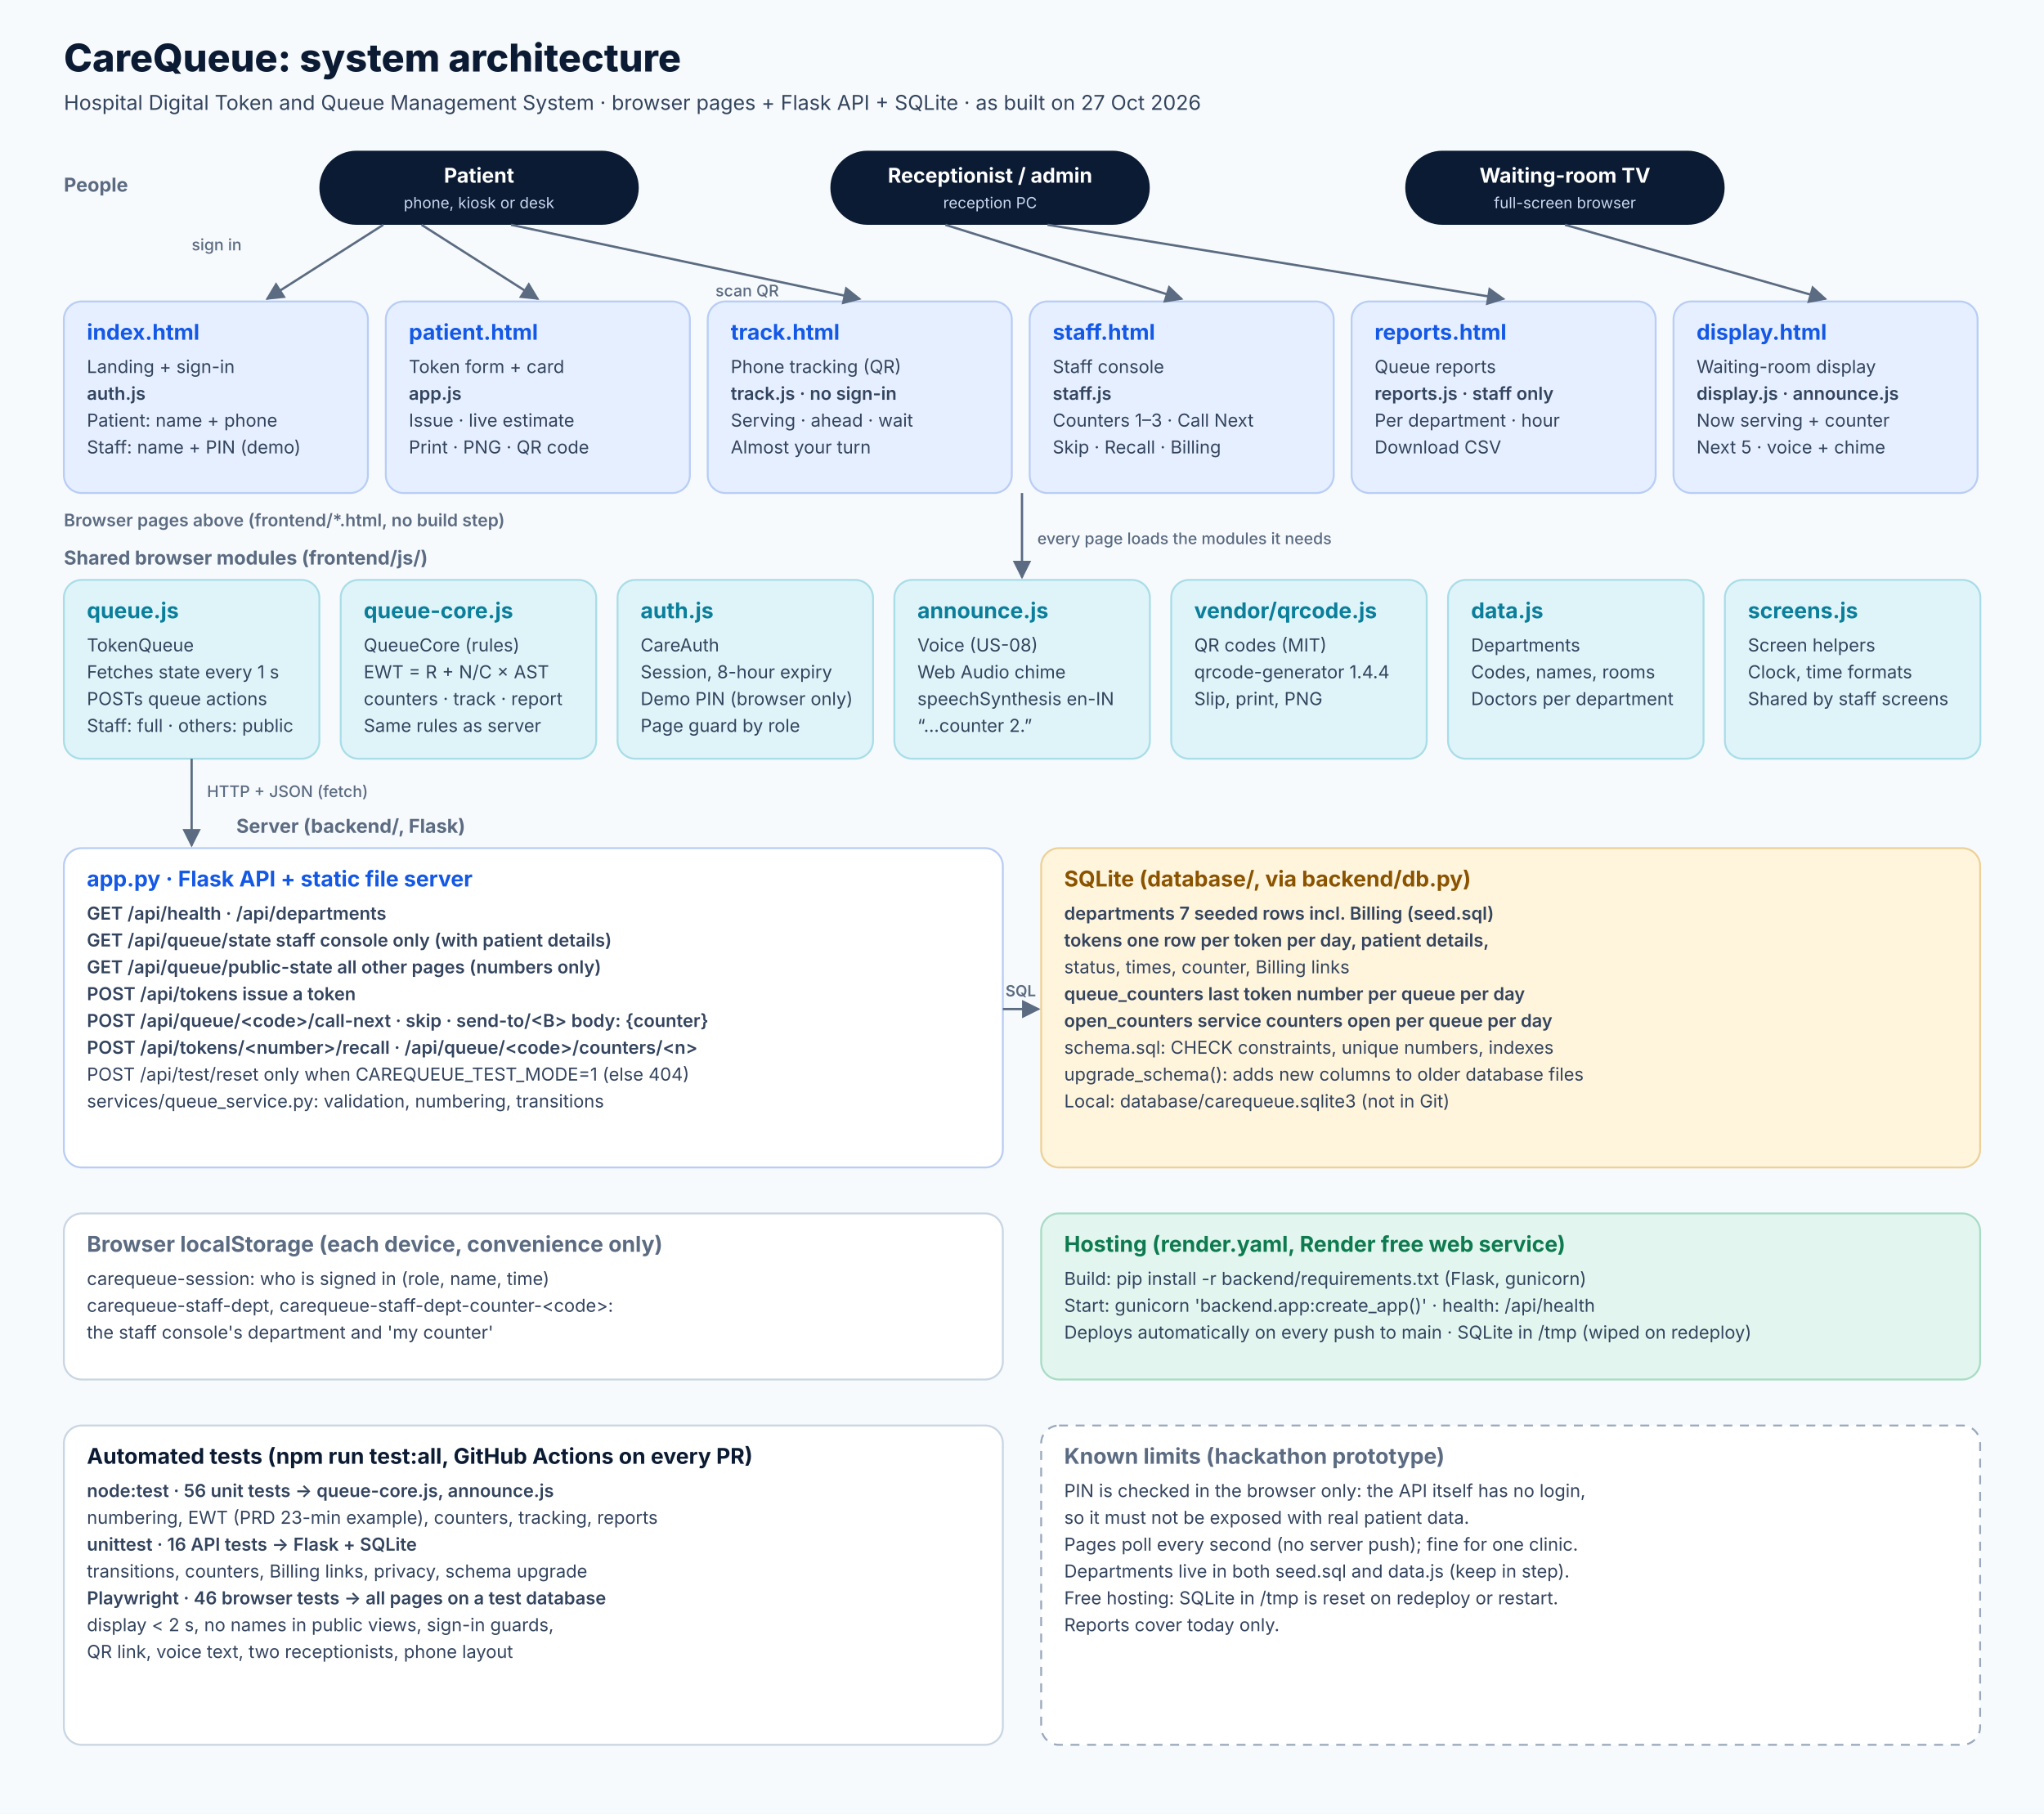
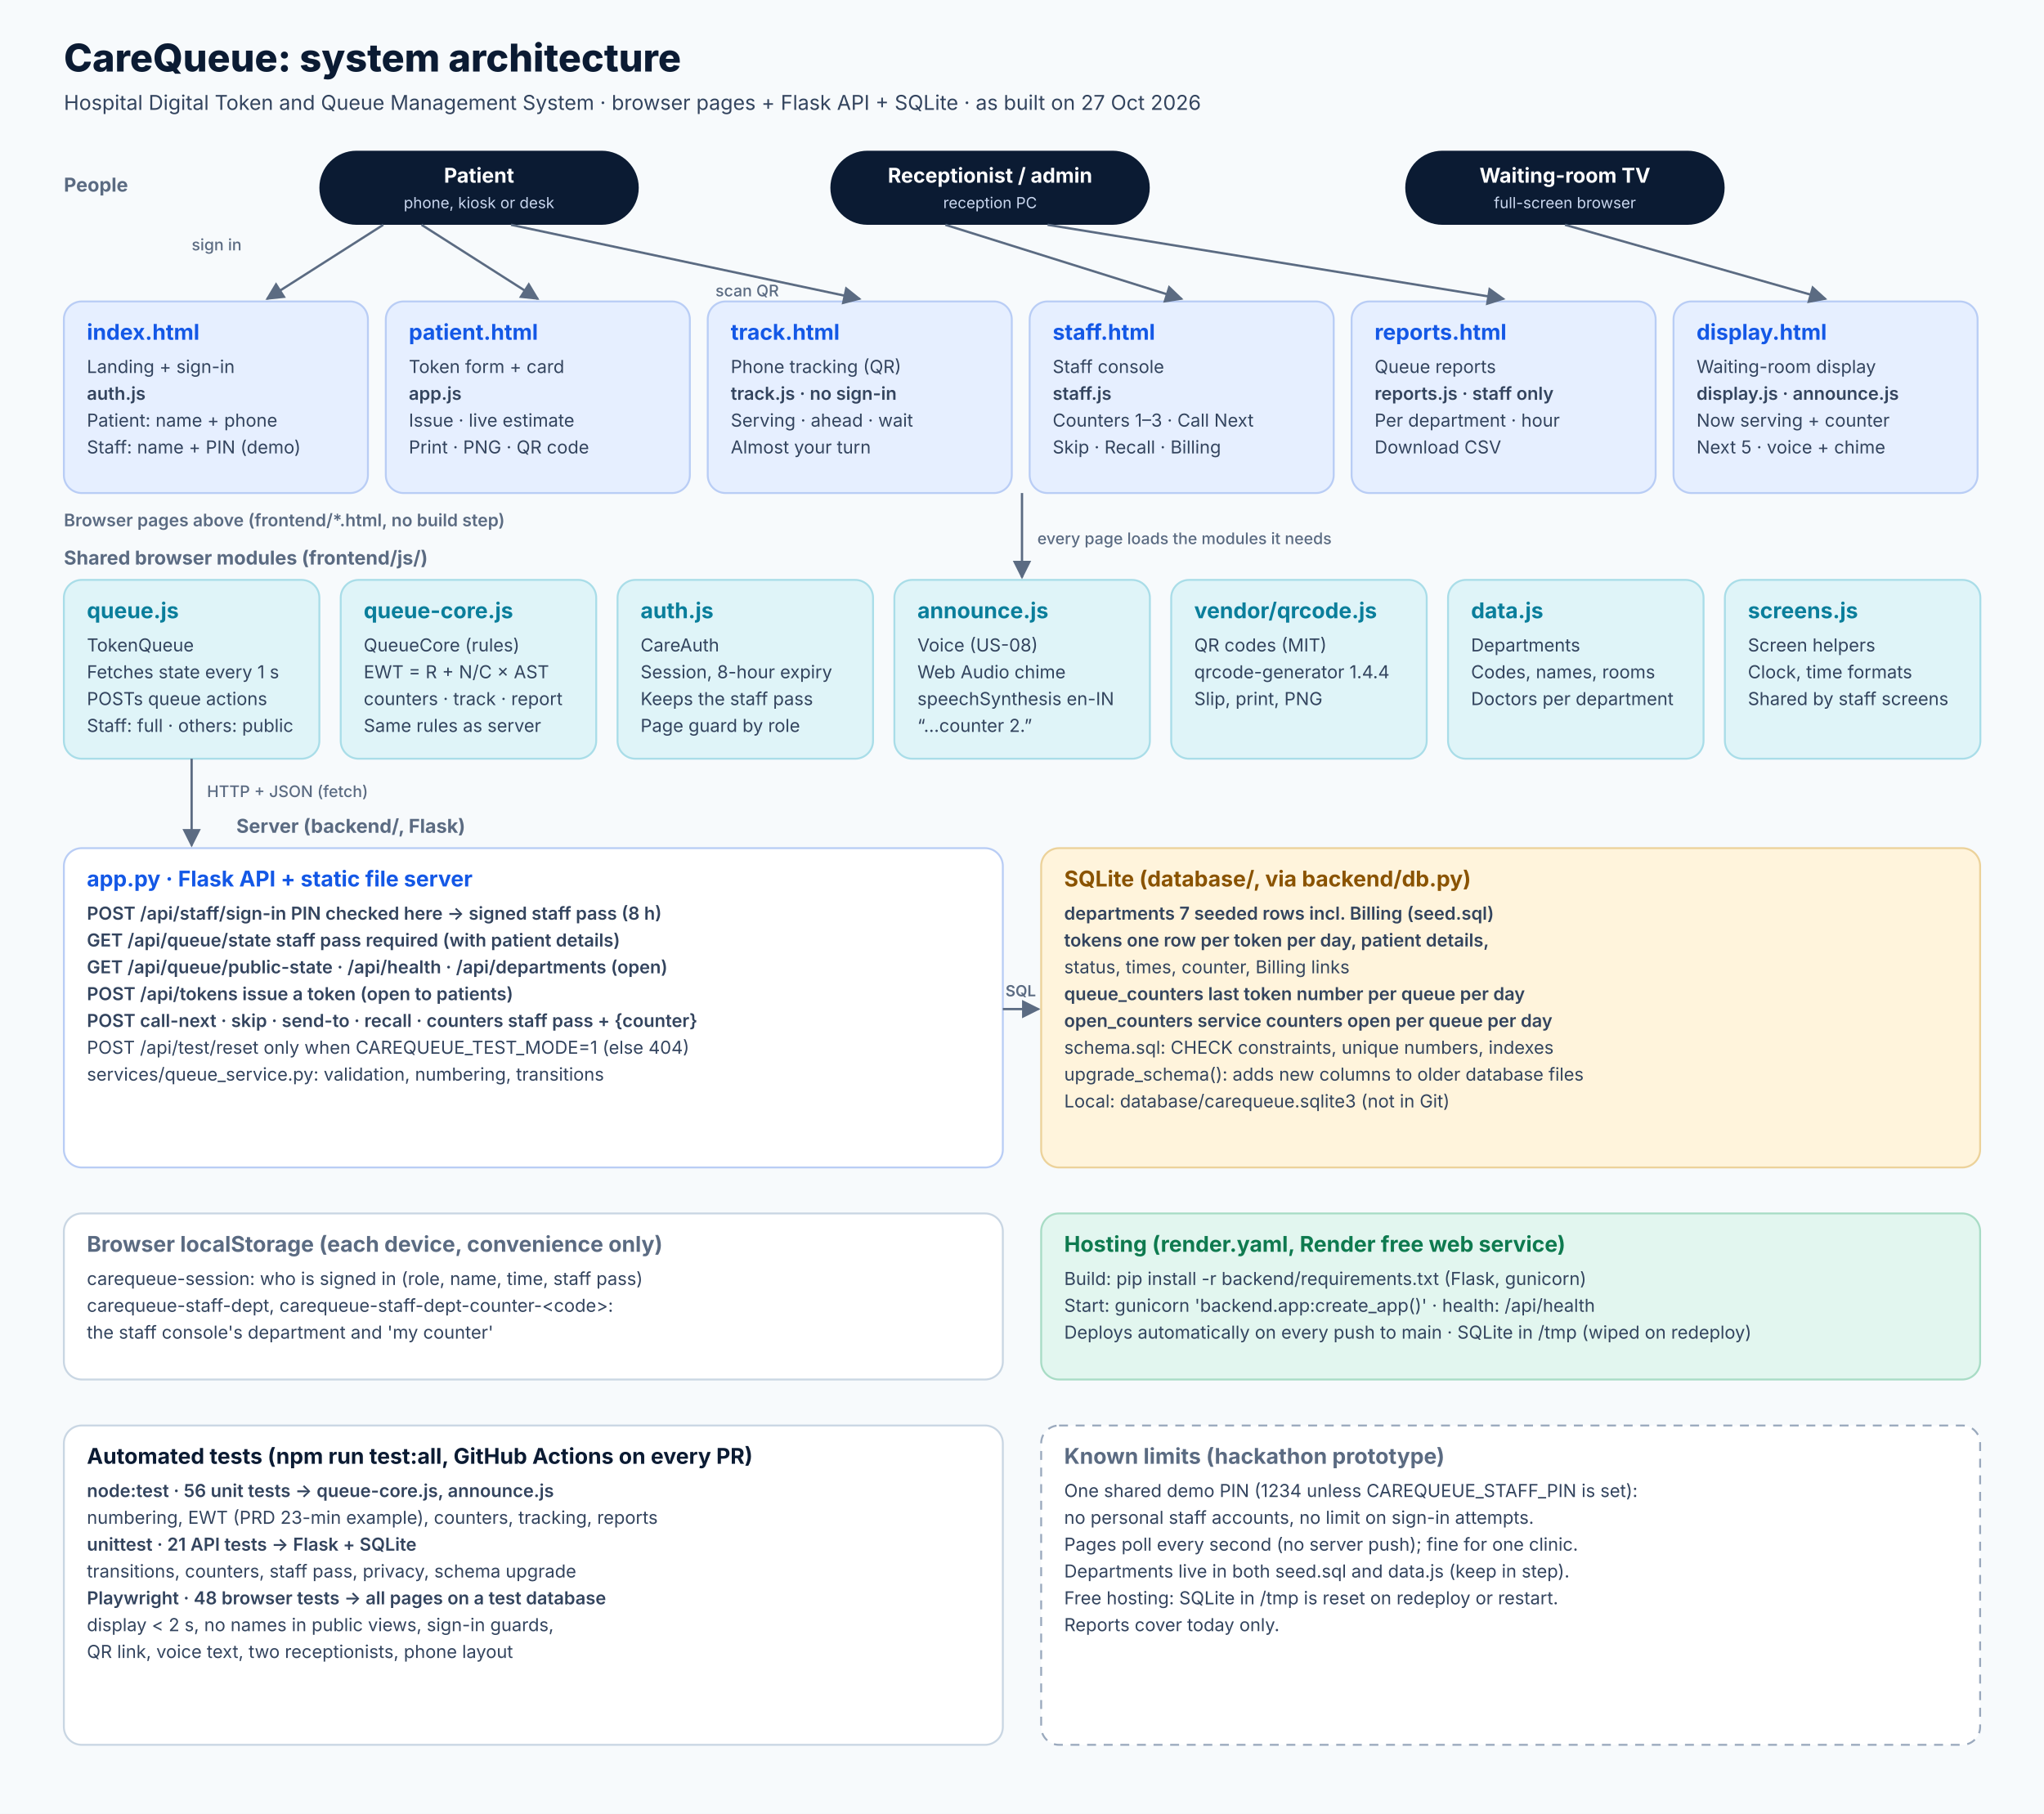
<svg xmlns="http://www.w3.org/2000/svg" width="1600" height="1420" viewBox="0 0 1600 1420" font-family="Inter, -apple-system, 'Segoe UI', Arial, sans-serif">
  <defs>
    <marker id="ah" viewBox="0 0 10 10" refX="9" refY="5" markerWidth="8" markerHeight="8" orient="auto-start-reverse">
      <path d="M0,0 L10,5 L0,10 z" fill="#5b6b82" />
    </marker>
  </defs>
  <rect width="1600" height="1420" fill="#f7fafc" />
  <text x="50" y="56" font-size="30" font-weight="800" fill="#0b1b33" text-anchor="start">CareQueue: system architecture</text>
  <text x="50" y="86" font-size="16" font-weight="400" fill="#33445e" text-anchor="start">Hospital Digital Token and Queue Management System · browser pages + Flask API + SQLite · as built on 27 Oct 2026</text>
  <text x="50" y="150" font-size="15" font-weight="700" fill="#5b6b82" text-anchor="start">People</text>
  <rect x="250" y="118" width="250" height="58" rx="29" fill="#0b1b33" />
  <text x="375" y="143" font-size="16" font-weight="700" fill="#fff" text-anchor="middle">Patient</text>
  <text x="375" y="163" font-size="12" font-weight="400" fill="#c9d6ee" text-anchor="middle">phone, kiosk or desk</text>
  <rect x="650" y="118" width="250" height="58" rx="29" fill="#0b1b33" />
  <text x="775" y="143" font-size="16" font-weight="700" fill="#fff" text-anchor="middle">Receptionist / admin</text>
  <text x="775" y="163" font-size="12" font-weight="400" fill="#c9d6ee" text-anchor="middle">reception PC</text>
  <rect x="1100" y="118" width="250" height="58" rx="29" fill="#0b1b33" />
  <text x="1225" y="143" font-size="16" font-weight="700" fill="#fff" text-anchor="middle">Waiting-room TV</text>
  <text x="1225" y="163" font-size="12" font-weight="400" fill="#c9d6ee" text-anchor="middle">full-screen browser</text>
  <text x="50" y="412" font-size="13.5" font-weight="600" fill="#5b6b82" text-anchor="start">Browser pages above  (frontend/*.html, no build step)</text>
  <rect x="50" y="236" width="238" height="150" rx="14" fill="#e6efff" stroke="#b9cdf5" stroke-width="1.5" />
  <text x="68" y="266" font-size="17" font-weight="700" fill="#1458e6" text-anchor="start">index.html</text>
  <text x="68" y="292" font-size="14" font-weight="400" fill="#33445e" text-anchor="start">Landing + sign-in</text>
  <text x="68" y="313" font-size="14" font-weight="600" fill="#33445e" text-anchor="start">auth.js</text>
  <text x="68" y="334" font-size="14" font-weight="400" fill="#33445e" text-anchor="start">Patient: name + phone</text>
  <text x="68" y="355" font-size="14" font-weight="400" fill="#33445e" text-anchor="start">Staff: name + PIN (demo)</text>
  <rect x="302" y="236" width="238" height="150" rx="14" fill="#e6efff" stroke="#b9cdf5" stroke-width="1.5" />
  <text x="320" y="266" font-size="17" font-weight="700" fill="#1458e6" text-anchor="start">patient.html</text>
  <text x="320" y="292" font-size="14" font-weight="400" fill="#33445e" text-anchor="start">Token form + card</text>
  <text x="320" y="313" font-size="14" font-weight="600" fill="#33445e" text-anchor="start">app.js</text>
  <text x="320" y="334" font-size="14" font-weight="400" fill="#33445e" text-anchor="start">Issue · live estimate</text>
  <text x="320" y="355" font-size="14" font-weight="400" fill="#33445e" text-anchor="start">Print · PNG · QR code</text>
  <rect x="554" y="236" width="238" height="150" rx="14" fill="#e6efff" stroke="#b9cdf5" stroke-width="1.5" />
  <text x="572" y="266" font-size="17" font-weight="700" fill="#1458e6" text-anchor="start">track.html</text>
  <text x="572" y="292" font-size="14" font-weight="400" fill="#33445e" text-anchor="start">Phone tracking (QR)</text>
  <text x="572" y="313" font-size="14" font-weight="600" fill="#33445e" text-anchor="start">track.js · no sign-in</text>
  <text x="572" y="334" font-size="14" font-weight="400" fill="#33445e" text-anchor="start">Serving · ahead · wait</text>
  <text x="572" y="355" font-size="14" font-weight="400" fill="#33445e" text-anchor="start">Almost your turn</text>
  <rect x="806" y="236" width="238" height="150" rx="14" fill="#e6efff" stroke="#b9cdf5" stroke-width="1.5" />
  <text x="824" y="266" font-size="17" font-weight="700" fill="#1458e6" text-anchor="start">staff.html</text>
  <text x="824" y="292" font-size="14" font-weight="400" fill="#33445e" text-anchor="start">Staff console</text>
  <text x="824" y="313" font-size="14" font-weight="600" fill="#33445e" text-anchor="start">staff.js</text>
  <text x="824" y="334" font-size="14" font-weight="400" fill="#33445e" text-anchor="start">Counters 1–3 · Call Next</text>
  <text x="824" y="355" font-size="14" font-weight="400" fill="#33445e" text-anchor="start">Skip · Recall · Billing</text>
  <rect x="1058" y="236" width="238" height="150" rx="14" fill="#e6efff" stroke="#b9cdf5" stroke-width="1.5" />
  <text x="1076" y="266" font-size="17" font-weight="700" fill="#1458e6" text-anchor="start">reports.html</text>
  <text x="1076" y="292" font-size="14" font-weight="400" fill="#33445e" text-anchor="start">Queue reports</text>
  <text x="1076" y="313" font-size="14" font-weight="600" fill="#33445e" text-anchor="start">reports.js · staff only</text>
  <text x="1076" y="334" font-size="14" font-weight="400" fill="#33445e" text-anchor="start">Per department · hour</text>
  <text x="1076" y="355" font-size="14" font-weight="400" fill="#33445e" text-anchor="start">Download CSV</text>
  <rect x="1310" y="236" width="238" height="150" rx="14" fill="#e6efff" stroke="#b9cdf5" stroke-width="1.5" />
  <text x="1328" y="266" font-size="17" font-weight="700" fill="#1458e6" text-anchor="start">display.html</text>
  <text x="1328" y="292" font-size="14" font-weight="400" fill="#33445e" text-anchor="start">Waiting-room display</text>
  <text x="1328" y="313" font-size="14" font-weight="600" fill="#33445e" text-anchor="start">display.js · announce.js</text>
  <text x="1328" y="334" font-size="14" font-weight="400" fill="#33445e" text-anchor="start">Now serving + counter</text>
  <text x="1328" y="355" font-size="14" font-weight="400" fill="#33445e" text-anchor="start">Next 5 · voice + chime</text>
  <line x1="330" y1="176" x2="421.0" y2="234" stroke="#5b6b82" stroke-width="1.8" marker-end="url(#ah)" />
  <line x1="400" y1="176" x2="673.0" y2="234" stroke="#5b6b82" stroke-width="1.8" marker-end="url(#ah)" />
  <text x="560" y="232" font-size="12.5" font-weight="500" fill="#5b6b82" text-anchor="start">scan QR</text>
  <line x1="300" y1="176" x2="209.0" y2="234" stroke="#5b6b82" stroke-width="1.8" marker-end="url(#ah)" />
  <text x="150" y="196" font-size="12.5" font-weight="500" fill="#5b6b82" text-anchor="start">sign in</text>
  <line x1="740" y1="176" x2="925.0" y2="234" stroke="#5b6b82" stroke-width="1.8" marker-end="url(#ah)" />
  <line x1="820" y1="176" x2="1177.0" y2="234" stroke="#5b6b82" stroke-width="1.8" marker-end="url(#ah)" />
  <line x1="1225" y1="176" x2="1429.0" y2="234" stroke="#5b6b82" stroke-width="1.8" marker-end="url(#ah)" />
  <text x="50" y="442" font-size="15" font-weight="700" fill="#5b6b82" text-anchor="start">Shared browser modules  (frontend/js/)</text>
  <rect x="50.0" y="454" width="200" height="140" rx="14" fill="#dff4f8" stroke="#a9dde8" stroke-width="1.5" />
  <text x="68.0" y="484" font-size="17" font-weight="700" fill="#0a7e9b" text-anchor="start">queue.js</text>
  <text x="68.0" y="510" font-size="14" font-weight="400" fill="#33445e" text-anchor="start">TokenQueue</text>
  <text x="68.0" y="531" font-size="14" font-weight="400" fill="#33445e" text-anchor="start">Fetches state every 1 s</text>
  <text x="68.0" y="552" font-size="14" font-weight="400" fill="#33445e" text-anchor="start">POSTs queue actions</text>
  <text x="68.0" y="573" font-size="14" font-weight="400" fill="#33445e" text-anchor="start">Staff: full · others: public</text>
  <rect x="266.7" y="454" width="200" height="140" rx="14" fill="#dff4f8" stroke="#a9dde8" stroke-width="1.5" />
  <text x="284.7" y="484" font-size="17" font-weight="700" fill="#0a7e9b" text-anchor="start">queue-core.js</text>
  <text x="284.7" y="510" font-size="14" font-weight="400" fill="#33445e" text-anchor="start">QueueCore (rules)</text>
  <text x="284.7" y="531" font-size="14" font-weight="400" fill="#33445e" text-anchor="start">EWT = R + N/C × AST</text>
  <text x="284.7" y="552" font-size="14" font-weight="400" fill="#33445e" text-anchor="start">counters · track · report</text>
  <text x="284.7" y="573" font-size="14" font-weight="400" fill="#33445e" text-anchor="start">Same rules as server</text>
  <rect x="483.4" y="454" width="200" height="140" rx="14" fill="#dff4f8" stroke="#a9dde8" stroke-width="1.5" />
  <text x="501.4" y="484" font-size="17" font-weight="700" fill="#0a7e9b" text-anchor="start">auth.js</text>
  <text x="501.4" y="510" font-size="14" font-weight="400" fill="#33445e" text-anchor="start">CareAuth</text>
  <text x="501.4" y="531" font-size="14" font-weight="400" fill="#33445e" text-anchor="start">Session, 8-hour expiry</text>
-   <text x="501.4" y="552" font-size="14" font-weight="400" fill="#33445e" text-anchor="start">Demo PIN (browser only)</text>
+   <text x="501.4" y="552" font-size="14" font-weight="400" fill="#33445e" text-anchor="start">Keeps the staff pass</text>
  <text x="501.4" y="573" font-size="14" font-weight="400" fill="#33445e" text-anchor="start">Page guard by role</text>
  <rect x="700.1" y="454" width="200" height="140" rx="14" fill="#dff4f8" stroke="#a9dde8" stroke-width="1.5" />
  <text x="718.1" y="484" font-size="17" font-weight="700" fill="#0a7e9b" text-anchor="start">announce.js</text>
  <text x="718.1" y="510" font-size="14" font-weight="400" fill="#33445e" text-anchor="start">Voice (US-08)</text>
  <text x="718.1" y="531" font-size="14" font-weight="400" fill="#33445e" text-anchor="start">Web Audio chime</text>
  <text x="718.1" y="552" font-size="14" font-weight="400" fill="#33445e" text-anchor="start">speechSynthesis en-IN</text>
  <text x="718.1" y="573" font-size="14" font-weight="400" fill="#33445e" text-anchor="start">“…counter 2.”</text>
  <rect x="916.8" y="454" width="200" height="140" rx="14" fill="#dff4f8" stroke="#a9dde8" stroke-width="1.5" />
  <text x="934.8" y="484" font-size="17" font-weight="700" fill="#0a7e9b" text-anchor="start">vendor/qrcode.js</text>
  <text x="934.8" y="510" font-size="14" font-weight="400" fill="#33445e" text-anchor="start">QR codes (MIT)</text>
  <text x="934.8" y="531" font-size="14" font-weight="400" fill="#33445e" text-anchor="start">qrcode-generator 1.4.4</text>
  <text x="934.8" y="552" font-size="14" font-weight="400" fill="#33445e" text-anchor="start">Slip, print, PNG</text>
  <rect x="1133.5" y="454" width="200" height="140" rx="14" fill="#dff4f8" stroke="#a9dde8" stroke-width="1.5" />
  <text x="1151.5" y="484" font-size="17" font-weight="700" fill="#0a7e9b" text-anchor="start">data.js</text>
  <text x="1151.5" y="510" font-size="14" font-weight="400" fill="#33445e" text-anchor="start">Departments</text>
  <text x="1151.5" y="531" font-size="14" font-weight="400" fill="#33445e" text-anchor="start">Codes, names, rooms</text>
  <text x="1151.5" y="552" font-size="14" font-weight="400" fill="#33445e" text-anchor="start">Doctors per department</text>
  <rect x="1350.2" y="454" width="200" height="140" rx="14" fill="#dff4f8" stroke="#a9dde8" stroke-width="1.5" />
  <text x="1368.2" y="484" font-size="17" font-weight="700" fill="#0a7e9b" text-anchor="start">screens.js</text>
  <text x="1368.2" y="510" font-size="14" font-weight="400" fill="#33445e" text-anchor="start">Screen helpers</text>
  <text x="1368.2" y="531" font-size="14" font-weight="400" fill="#33445e" text-anchor="start">Clock, time formats</text>
  <text x="1368.2" y="552" font-size="14" font-weight="400" fill="#33445e" text-anchor="start">Shared by staff screens</text>
  <line x1="800" y1="386" x2="800" y2="452" stroke="#5b6b82" stroke-width="1.8" marker-end="url(#ah)" />
  <text x="812" y="426" font-size="12.5" font-weight="500" fill="#5b6b82" text-anchor="start">every page loads the modules it needs</text>
  <text x="185" y="652" font-size="15" font-weight="700" fill="#5b6b82" text-anchor="start">Server  (backend/, Flask)</text>
  <rect x="50" y="664" width="735" height="250" rx="14" fill="#fff" stroke="#b9cdf5" stroke-width="1.5" />
  <text x="68" y="694" font-size="17" font-weight="700" fill="#1458e6" text-anchor="start">app.py  ·  Flask API + static file server</text>
-   <text x="68" y="720" font-size="14" font-weight="600" fill="#33445e" text-anchor="start">GET  /api/health · /api/departments</text>
-   <text x="68" y="741" font-size="14" font-weight="600" fill="#33445e" text-anchor="start">GET  /api/queue/state          staff console only (with patient details)</text>
-   <text x="68" y="762" font-size="14" font-weight="600" fill="#33445e" text-anchor="start">GET  /api/queue/public-state   all other pages (numbers only)</text>
-   <text x="68" y="783" font-size="14" font-weight="600" fill="#33445e" text-anchor="start">POST /api/tokens                       issue a token</text>
-   <text x="68" y="804" font-size="14" font-weight="600" fill="#33445e" text-anchor="start">POST /api/queue/&lt;code&gt;/call-next · skip · send-to/&lt;B&gt;   body: {counter}</text>
-   <text x="68" y="825" font-size="14" font-weight="600" fill="#33445e" text-anchor="start">POST /api/tokens/&lt;number&gt;/recall · /api/queue/&lt;code&gt;/counters/&lt;n&gt;</text>
-   <text x="68" y="846" font-size="14" font-weight="400" fill="#33445e" text-anchor="start">POST /api/test/reset only when CAREQUEUE_TEST_MODE=1 (else 404)</text>
-   <text x="68" y="867" font-size="14" font-weight="400" fill="#33445e" text-anchor="start">services/queue_service.py: validation, numbering, transitions</text>
+   <text x="68" y="720" font-size="14" font-weight="600" fill="#33445e" text-anchor="start">POST /api/staff/sign-in    PIN checked here → signed staff pass (8 h)</text>
+   <text x="68" y="741" font-size="14" font-weight="600" fill="#33445e" text-anchor="start">GET  /api/queue/state       staff pass required (with patient details)</text>
+   <text x="68" y="762" font-size="14" font-weight="600" fill="#33445e" text-anchor="start">GET  /api/queue/public-state · /api/health · /api/departments  (open)</text>
+   <text x="68" y="783" font-size="14" font-weight="600" fill="#33445e" text-anchor="start">POST /api/tokens            issue a token (open to patients)</text>
+   <text x="68" y="804" font-size="14" font-weight="600" fill="#33445e" text-anchor="start">POST call-next · skip · send-to · recall · counters   staff pass + {counter}</text>
+   <text x="68" y="825" font-size="14" font-weight="400" fill="#33445e" text-anchor="start">POST /api/test/reset only when CAREQUEUE_TEST_MODE=1 (else 404)</text>
+   <text x="68" y="846" font-size="14" font-weight="400" fill="#33445e" text-anchor="start">services/queue_service.py: validation, numbering, transitions</text>
  <line x1="150" y1="594" x2="150" y2="662" stroke="#5b6b82" stroke-width="1.8" marker-end="url(#ah)" />
  <text x="162" y="624" font-size="12.5" font-weight="500" fill="#5b6b82" text-anchor="start">HTTP + JSON (fetch)</text>
  <rect x="815" y="664" width="735" height="250" rx="14" fill="#fff4dc" stroke="#ecd29a" stroke-width="1.5" />
  <text x="833" y="694" font-size="17" font-weight="700" fill="#8a5300" text-anchor="start">SQLite  (database/, via backend/db.py)</text>
  <text x="833" y="720" font-size="14" font-weight="600" fill="#33445e" text-anchor="start">departments      7 seeded rows incl. Billing (seed.sql)</text>
  <text x="833" y="741" font-size="14" font-weight="600" fill="#33445e" text-anchor="start">tokens           one row per token per day, patient details,</text>
  <text x="833" y="762" font-size="14" font-weight="400" fill="#33445e" text-anchor="start">                  status, times, counter, Billing links</text>
  <text x="833" y="783" font-size="14" font-weight="600" fill="#33445e" text-anchor="start">queue_counters   last token number per queue per day</text>
  <text x="833" y="804" font-size="14" font-weight="600" fill="#33445e" text-anchor="start">open_counters    service counters open per queue per day</text>
  <text x="833" y="825" font-size="14" font-weight="400" fill="#33445e" text-anchor="start">schema.sql: CHECK constraints, unique numbers, indexes</text>
  <text x="833" y="846" font-size="14" font-weight="400" fill="#33445e" text-anchor="start">upgrade_schema(): adds new columns to older database files</text>
  <text x="833" y="867" font-size="14" font-weight="400" fill="#33445e" text-anchor="start">Local: database/carequeue.sqlite3 (not in Git)</text>
  <line x1="785" y1="790" x2="813" y2="790" stroke="#5b6b82" stroke-width="1.8" marker-end="url(#ah)" />
  <text x="799" y="780" font-size="12" font-weight="600" fill="#5b6b82" text-anchor="middle">SQL</text>
  <rect x="50" y="950" width="735" height="130" rx="14" fill="#fff" stroke="#c9d6e3" stroke-width="1.5" />
  <text x="68" y="980" font-size="17" font-weight="700" fill="#5b6b82" text-anchor="start">Browser localStorage  (each device, convenience only)</text>
-   <text x="68" y="1006" font-size="14" font-weight="400" fill="#33445e" text-anchor="start">carequeue-session: who is signed in (role, name, time)</text>
+   <text x="68" y="1006" font-size="14" font-weight="400" fill="#33445e" text-anchor="start">carequeue-session: who is signed in (role, name, time, staff pass)</text>
  <text x="68" y="1027" font-size="14" font-weight="400" fill="#33445e" text-anchor="start">carequeue-staff-dept, carequeue-staff-dept-counter-&lt;code&gt;:</text>
  <text x="68" y="1048" font-size="14" font-weight="400" fill="#33445e" text-anchor="start">the staff console's department and 'my counter'</text>
  <rect x="815" y="950" width="735" height="130" rx="14" fill="#e2f6ef" stroke="#a8dcc5" stroke-width="1.5" />
  <text x="833" y="980" font-size="17" font-weight="700" fill="#0e7a4f" text-anchor="start">Hosting  (render.yaml, Render free web service)</text>
  <text x="833" y="1006" font-size="14" font-weight="400" fill="#33445e" text-anchor="start">Build: pip install -r backend/requirements.txt (Flask, gunicorn)</text>
  <text x="833" y="1027" font-size="14" font-weight="400" fill="#33445e" text-anchor="start">Start: gunicorn 'backend.app:create_app()' · health: /api/health</text>
  <text x="833" y="1048" font-size="14" font-weight="400" fill="#33445e" text-anchor="start">Deploys automatically on every push to main · SQLite in /tmp (wiped on redeploy)</text>
  <rect x="50" y="1116" width="735" height="250" rx="14" fill="#fff" stroke="#c9d6e3" stroke-width="1.5" />
  <text x="68" y="1146" font-size="17" font-weight="700" fill="#0b1b33" text-anchor="start">Automated tests  (npm run test:all, GitHub Actions on every PR)</text>
  <text x="68" y="1172" font-size="14" font-weight="600" fill="#33445e" text-anchor="start">node:test · 56 unit tests → queue-core.js, announce.js</text>
  <text x="68" y="1193" font-size="14" font-weight="400" fill="#33445e" text-anchor="start">numbering, EWT (PRD 23-min example), counters, tracking, reports</text>
-   <text x="68" y="1214" font-size="14" font-weight="600" fill="#33445e" text-anchor="start">unittest · 16 API tests → Flask + SQLite</text>
-   <text x="68" y="1235" font-size="14" font-weight="400" fill="#33445e" text-anchor="start">transitions, counters, Billing links, privacy, schema upgrade</text>
-   <text x="68" y="1256" font-size="14" font-weight="600" fill="#33445e" text-anchor="start">Playwright · 46 browser tests → all pages on a test database</text>
+   <text x="68" y="1214" font-size="14" font-weight="600" fill="#33445e" text-anchor="start">unittest · 21 API tests → Flask + SQLite</text>
+   <text x="68" y="1235" font-size="14" font-weight="400" fill="#33445e" text-anchor="start">transitions, counters, staff pass, privacy, schema upgrade</text>
+   <text x="68" y="1256" font-size="14" font-weight="600" fill="#33445e" text-anchor="start">Playwright · 48 browser tests → all pages on a test database</text>
  <text x="68" y="1277" font-size="14" font-weight="400" fill="#33445e" text-anchor="start">display &lt; 2 s, no names in public views, sign-in guards,</text>
  <text x="68" y="1298" font-size="14" font-weight="400" fill="#33445e" text-anchor="start">QR link, voice text, two receptionists, phone layout</text>
  <rect x="815" y="1116" width="735" height="250" rx="14" fill="#fff" stroke="#9aa9bd" stroke-width="1.5" stroke-dasharray="7 6" />
  <text x="833" y="1146" font-size="17" font-weight="700" fill="#5b6b82" text-anchor="start">Known limits  (hackathon prototype)</text>
-   <text x="833" y="1172" font-size="14" font-weight="400" fill="#33445e" text-anchor="start">PIN is checked in the browser only: the API itself has no login,</text>
-   <text x="833" y="1193" font-size="14" font-weight="400" fill="#33445e" text-anchor="start">so it must not be exposed with real patient data.</text>
+   <text x="833" y="1172" font-size="14" font-weight="400" fill="#33445e" text-anchor="start">One shared demo PIN (1234 unless CAREQUEUE_STAFF_PIN is set):</text>
+   <text x="833" y="1193" font-size="14" font-weight="400" fill="#33445e" text-anchor="start">no personal staff accounts, no limit on sign-in attempts.</text>
  <text x="833" y="1214" font-size="14" font-weight="400" fill="#33445e" text-anchor="start">Pages poll every second (no server push); fine for one clinic.</text>
  <text x="833" y="1235" font-size="14" font-weight="400" fill="#33445e" text-anchor="start">Departments live in both seed.sql and data.js (keep in step).</text>
  <text x="833" y="1256" font-size="14" font-weight="400" fill="#33445e" text-anchor="start">Free hosting: SQLite in /tmp is reset on redeploy or restart.</text>
  <text x="833" y="1277" font-size="14" font-weight="400" fill="#33445e" text-anchor="start">Reports cover today only.</text>
</svg>
